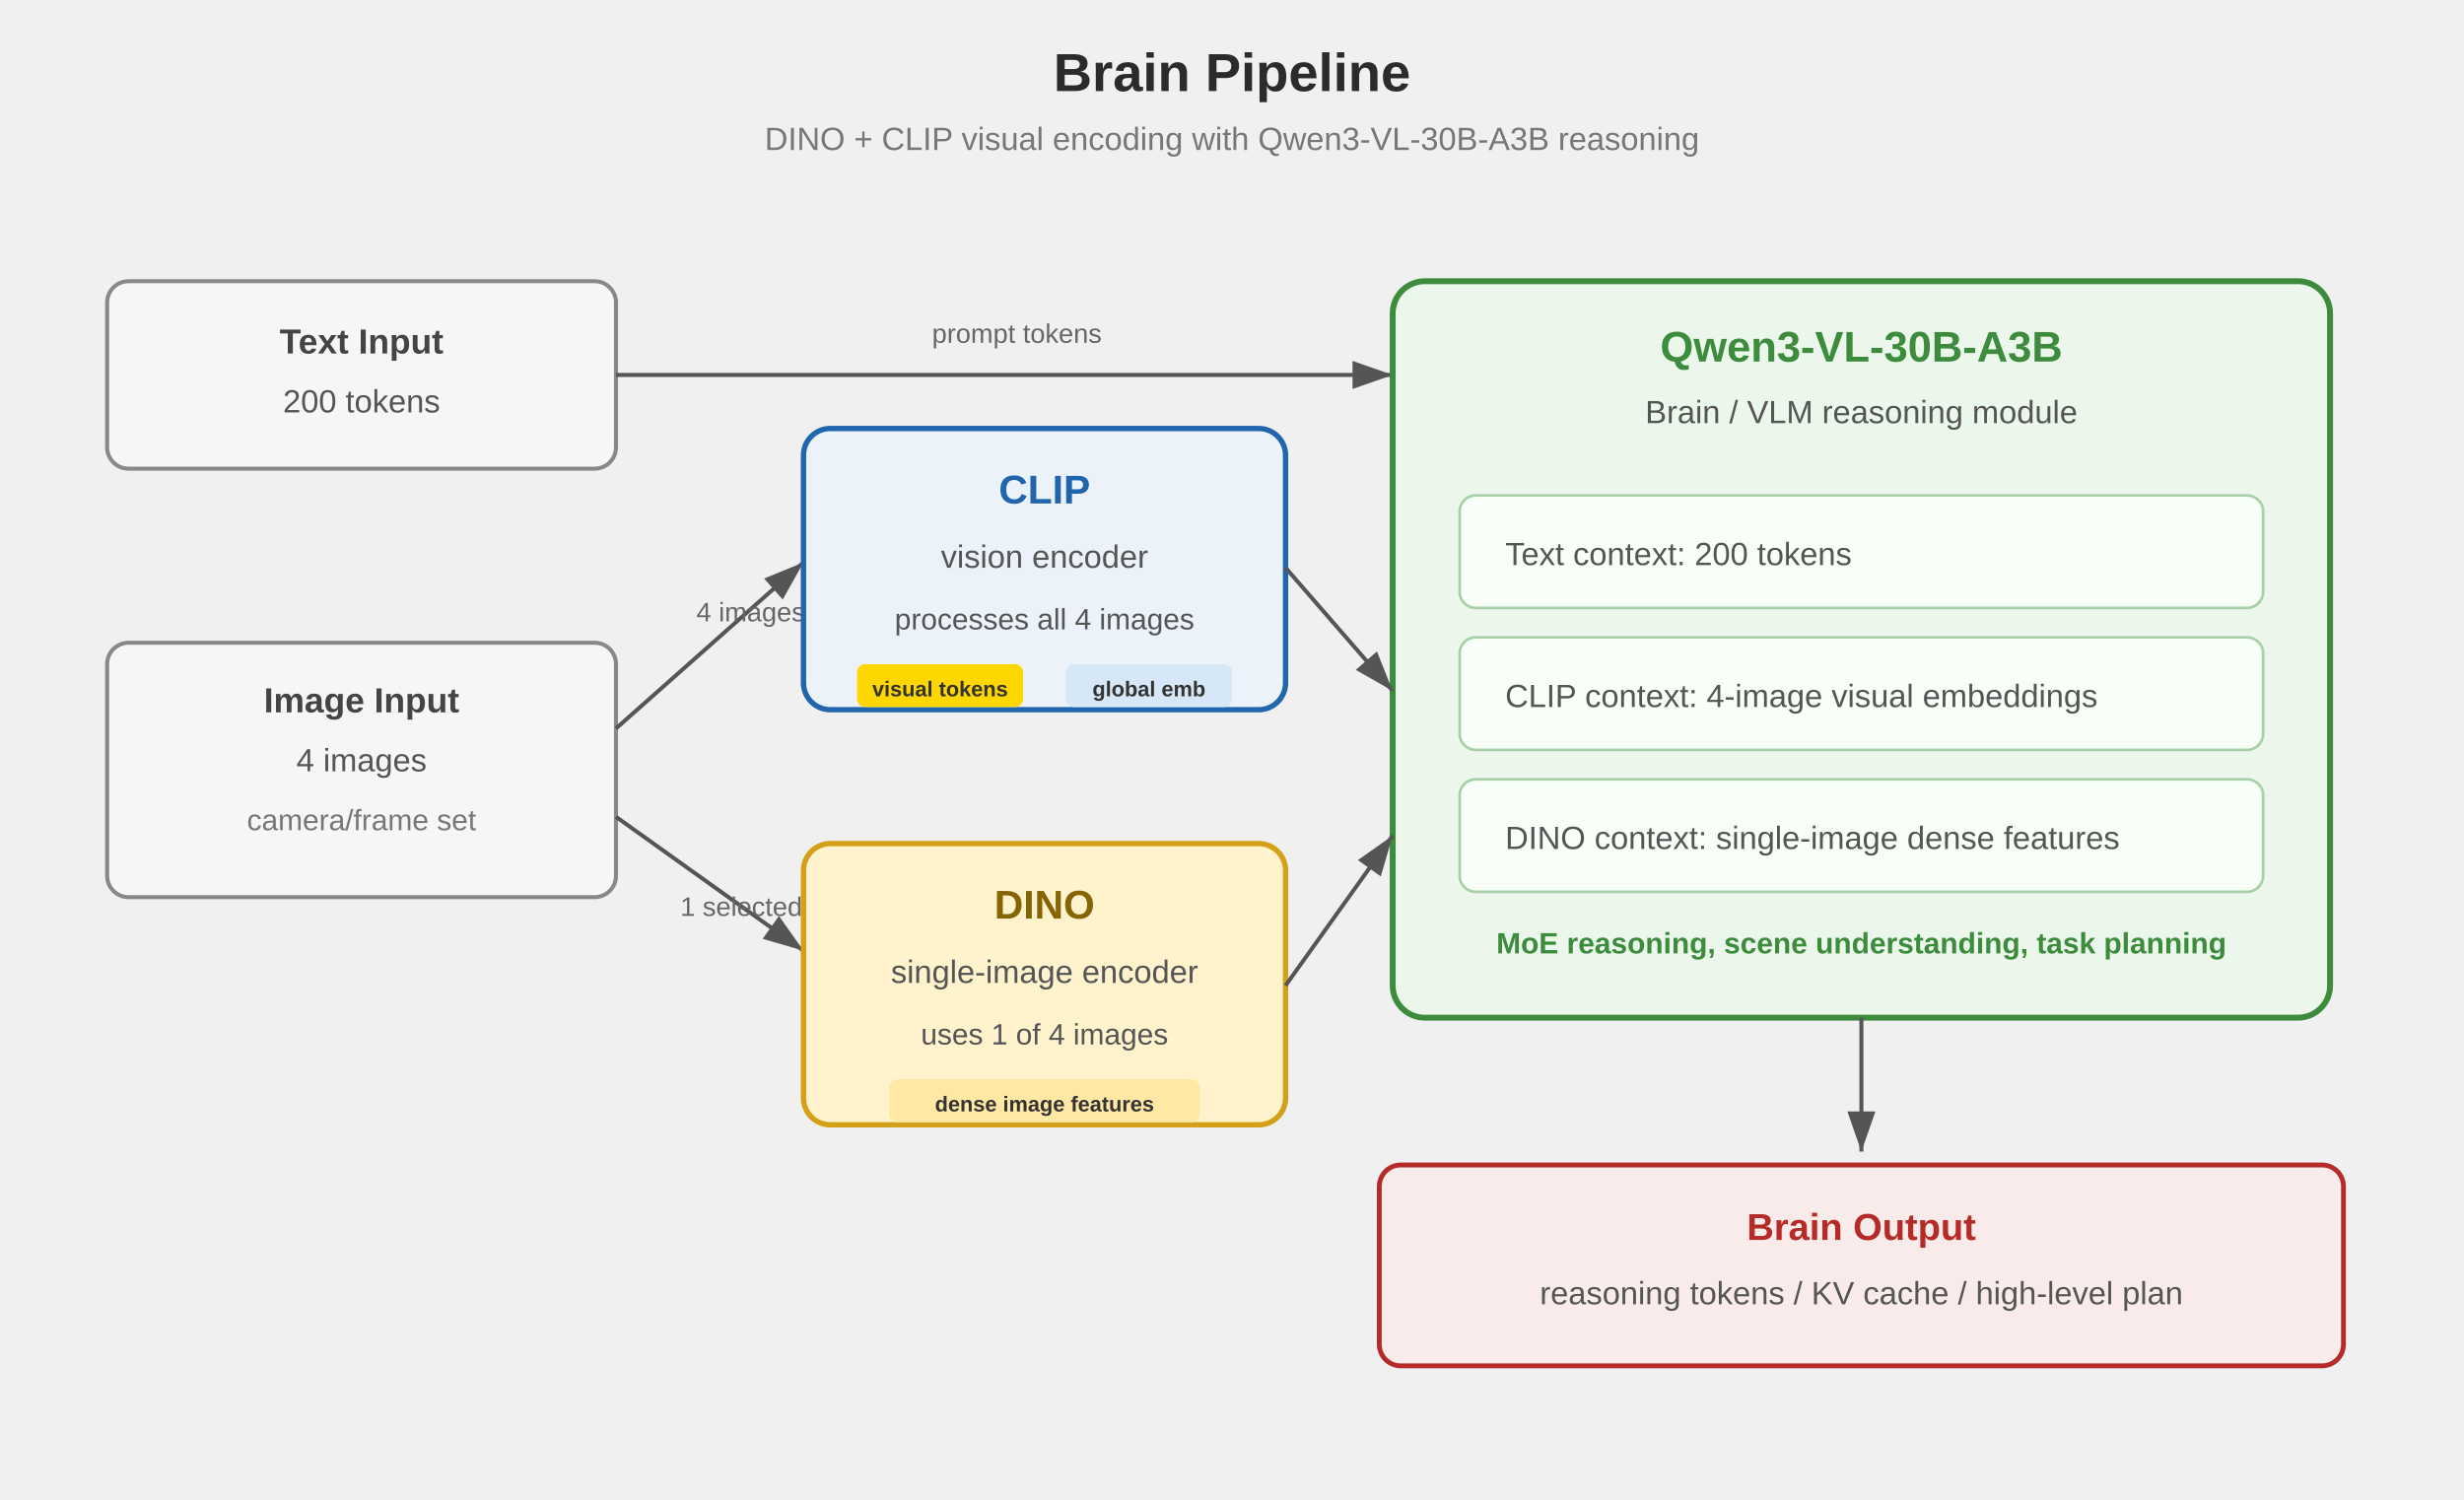
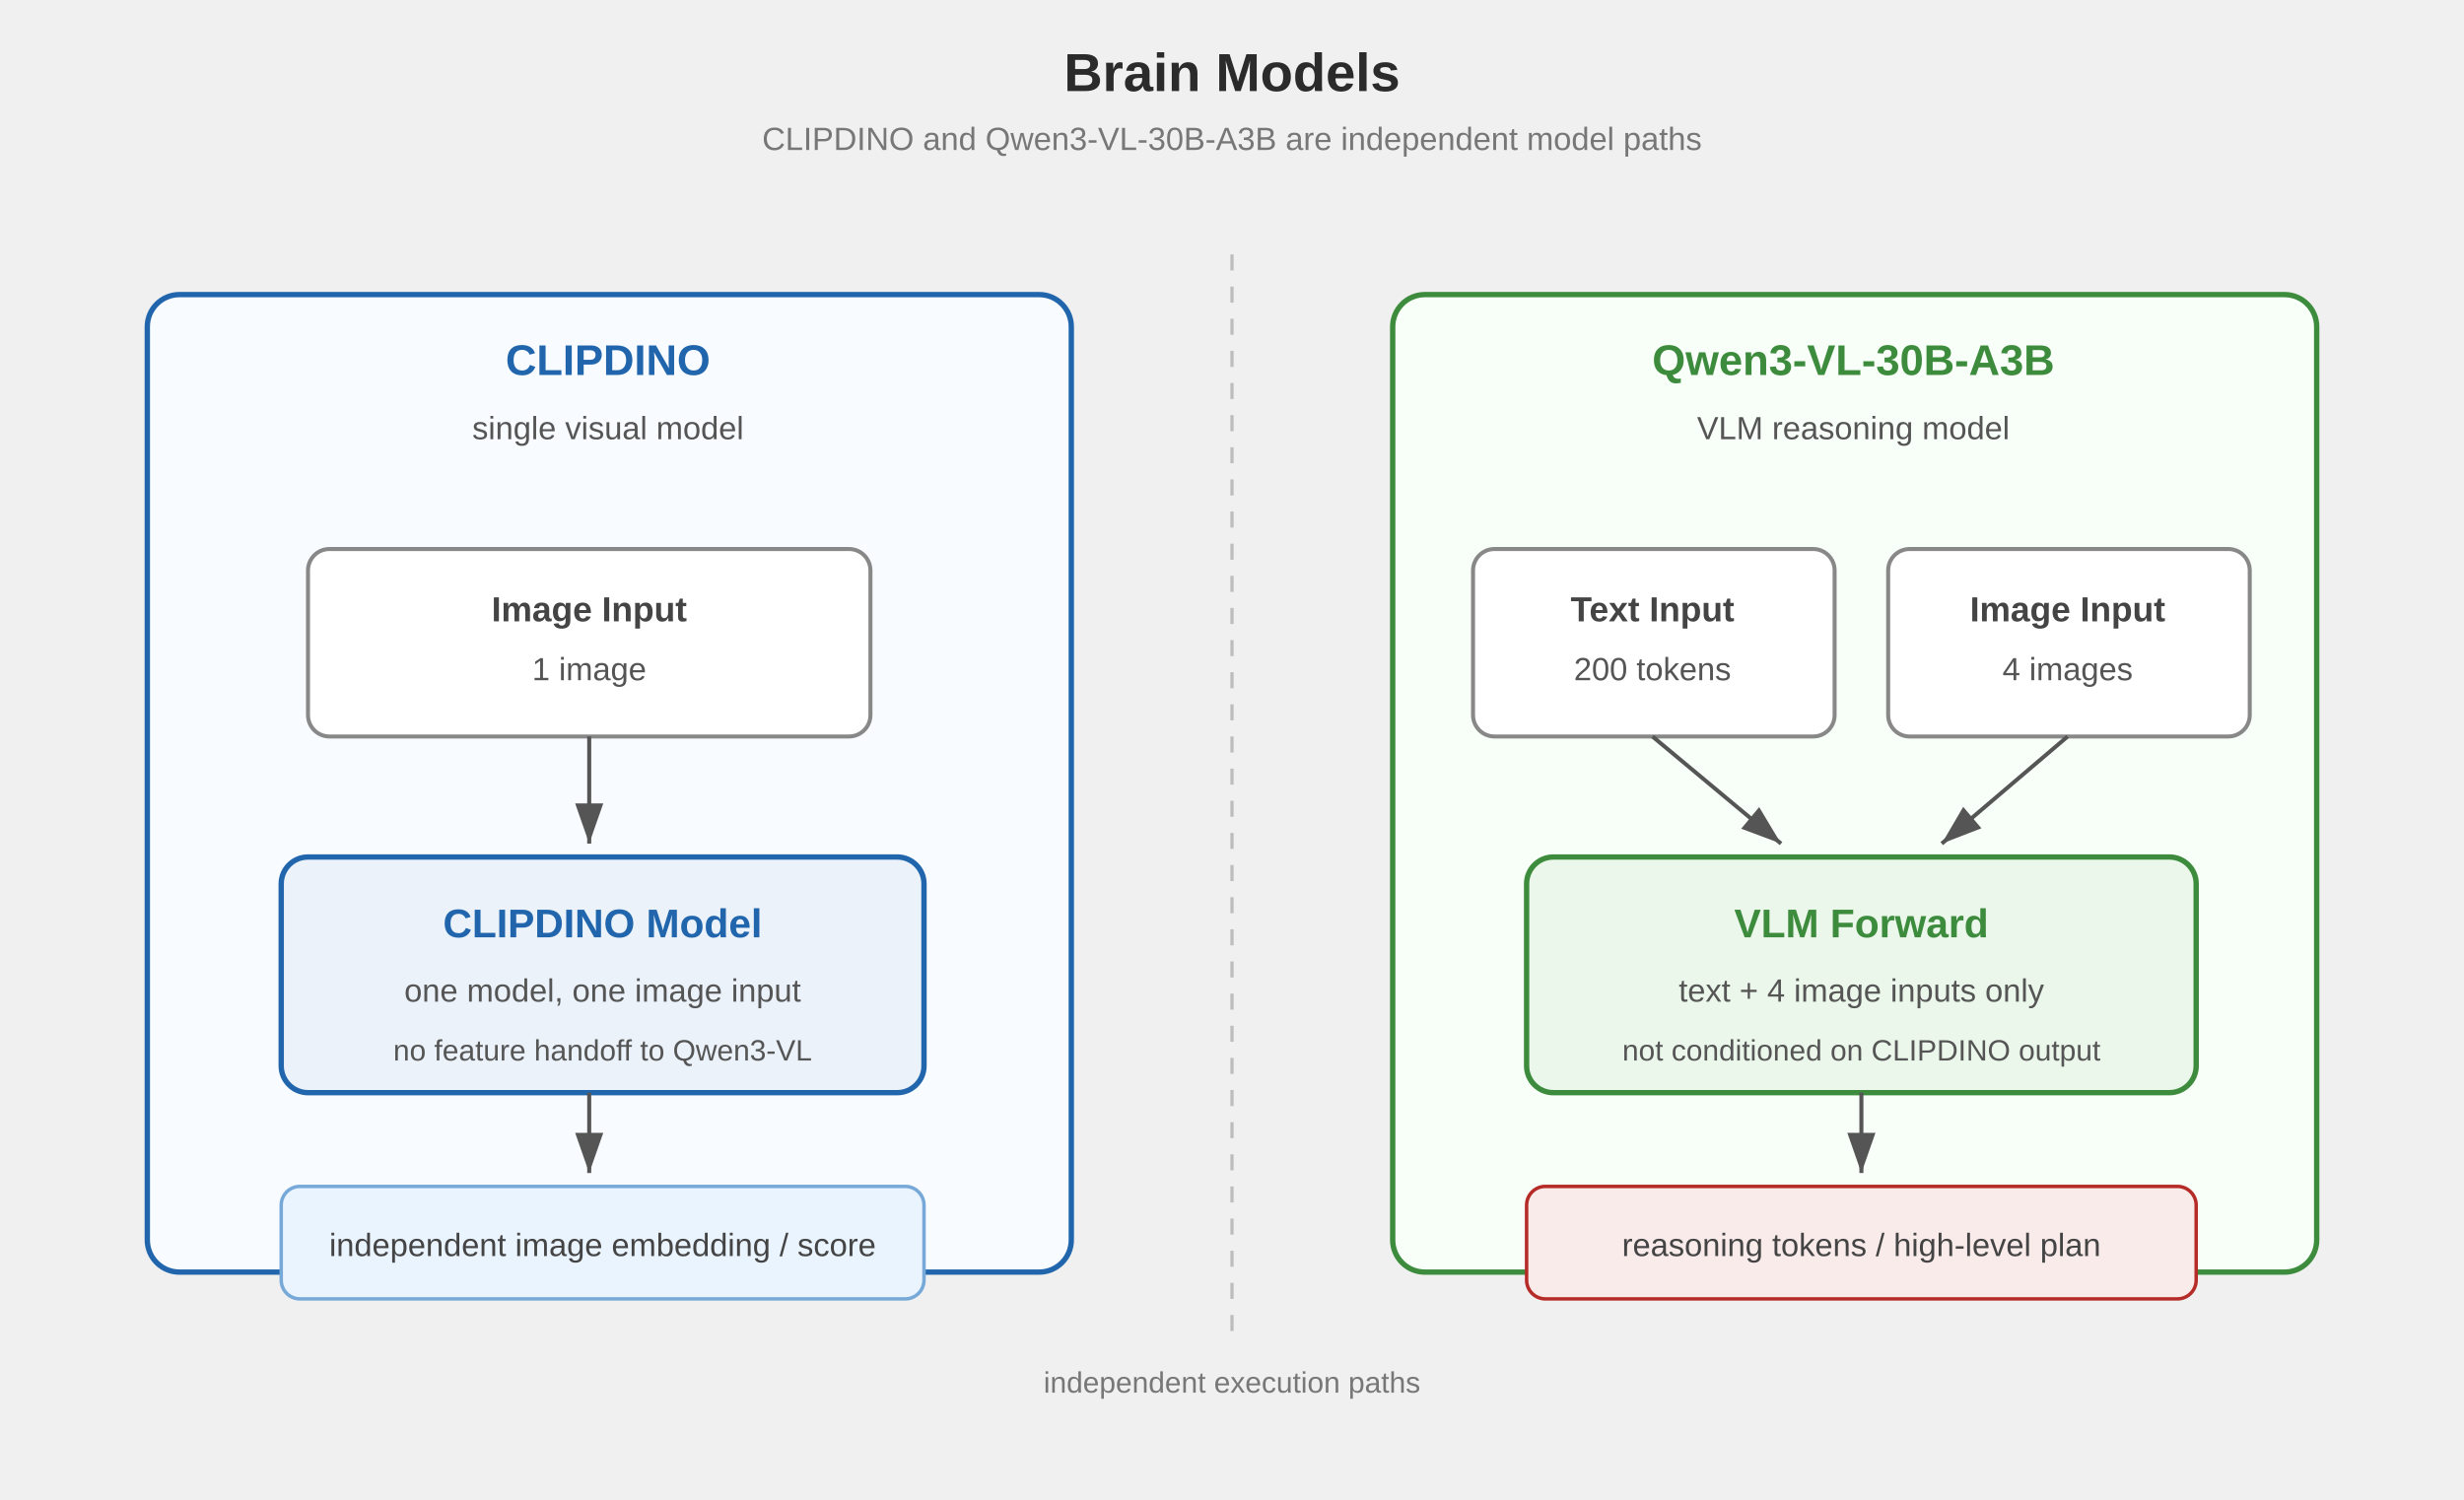
<svg xmlns="http://www.w3.org/2000/svg" viewBox="0 0 920 560" font-family="Arial, sans-serif">
  <defs>
    <marker id="arrow" markerWidth="10" markerHeight="7" refX="10" refY="3.5" orient="auto">
      <polygon points="0 0, 10 3.5, 0 7" fill="#555" />
    </marker>
  </defs>
-   <text x="460" y="34" text-anchor="middle" font-size="20" font-weight="bold" fill="#2B2B2B">Brain Pipeline</text>
-   <text x="460" y="56" text-anchor="middle" font-size="12" fill="#777">DINO + CLIP visual encoding with Qwen3-VL-30B-A3B reasoning</text>
-   <rect x="40" y="105" width="190" height="70" rx="8" fill="#F6F6F6" stroke="#888" stroke-width="1.5" />
-   <text x="135" y="132" text-anchor="middle" font-size="13" font-weight="bold" fill="#444">Text Input</text>
-   <text x="135" y="154" text-anchor="middle" font-size="12" fill="#555">200 tokens</text>
-   <rect x="40" y="240" width="190" height="95" rx="8" fill="#F6F6F6" stroke="#888" stroke-width="1.5" />
-   <text x="135" y="266" text-anchor="middle" font-size="13" font-weight="bold" fill="#444">Image Input</text>
-   <text x="135" y="288" text-anchor="middle" font-size="12" fill="#555">4 images</text>
-   <text x="135" y="310" text-anchor="middle" font-size="11" fill="#777">camera/frame set</text>
-   <line x1="230" y1="272" x2="300" y2="210" stroke="#555" stroke-width="1.5" marker-end="url(#arrow)" />
-   <line x1="230" y1="305" x2="300" y2="355" stroke="#555" stroke-width="1.5" marker-end="url(#arrow)" />
-   <text x="260" y="232" font-size="10" fill="#666">4 images</text>
-   <text x="254" y="342" font-size="10" fill="#666">1 selected image</text>
-   <line x1="230" y1="140" x2="520" y2="140" stroke="#555" stroke-width="1.5" marker-end="url(#arrow)" />
-   <text x="348" y="128" font-size="10" fill="#666">prompt tokens</text>
-   <rect x="300" y="160" width="180" height="105" rx="10" fill="#EBF2FA" stroke="#2166AC" stroke-width="2" />
-   <text x="390" y="188" text-anchor="middle" font-size="15" font-weight="bold" fill="#2166AC">CLIP</text>
-   <text x="390" y="212" text-anchor="middle" font-size="12" fill="#555">vision encoder</text>
-   <text x="390" y="235" text-anchor="middle" font-size="11" fill="#555">processes all 4 images</text>
-   <rect x="320" y="248" width="62" height="16" rx="3" fill="#FFD700" />
-   <text x="351" y="260" text-anchor="middle" font-size="8" font-weight="bold" fill="#333">visual tokens</text>
-   <rect x="398" y="248" width="62" height="16" rx="3" fill="#D6E8F7" />
-   <text x="429" y="260" text-anchor="middle" font-size="8" font-weight="bold" fill="#333">global emb</text>
-   <rect x="300" y="315" width="180" height="105" rx="10" fill="#FFF3CD" stroke="#D4A017" stroke-width="2" />
-   <text x="390" y="343" text-anchor="middle" font-size="15" font-weight="bold" fill="#856404">DINO</text>
-   <text x="390" y="367" text-anchor="middle" font-size="12" fill="#555">single-image encoder</text>
-   <text x="390" y="390" text-anchor="middle" font-size="11" fill="#555">uses 1 of 4 images</text>
-   <rect x="332" y="403" width="116" height="16" rx="3" fill="#FFE8A3" />
-   <text x="390" y="415" text-anchor="middle" font-size="8" font-weight="bold" fill="#333">dense image features</text>
-   <rect x="520" y="105" width="350" height="275" rx="12" fill="#EBF7EB" stroke="#3D8B3D" stroke-width="2.2" />
-   <text x="695" y="135" text-anchor="middle" font-size="16" font-weight="bold" fill="#3D8B3D">Qwen3-VL-30B-A3B</text>
-   <text x="695" y="158" text-anchor="middle" font-size="12" fill="#555">Brain / VLM reasoning module</text>
-   <rect x="545" y="185" width="300" height="42" rx="6" fill="#F8FFF8" stroke="#A8CFA8" stroke-width="1" />
-   <text x="562" y="211" font-size="12" fill="#555">Text context: 200 tokens</text>
-   <rect x="545" y="238" width="300" height="42" rx="6" fill="#F8FFF8" stroke="#A8CFA8" stroke-width="1" />
-   <text x="562" y="264" font-size="12" fill="#555">CLIP context: 4-image visual embeddings</text>
-   <rect x="545" y="291" width="300" height="42" rx="6" fill="#F8FFF8" stroke="#A8CFA8" stroke-width="1" />
-   <text x="562" y="317" font-size="12" fill="#555">DINO context: single-image dense features</text>
-   <text x="695" y="356" text-anchor="middle" font-size="11" font-weight="bold" fill="#3D8B3D">MoE reasoning, scene understanding, task planning</text>
-   <line x1="480" y1="212" x2="520" y2="258" stroke="#555" stroke-width="1.5" marker-end="url(#arrow)" />
-   <line x1="480" y1="368" x2="520" y2="312" stroke="#555" stroke-width="1.5" marker-end="url(#arrow)" />
-   <line x1="695" y1="380" x2="695" y2="430" stroke="#555" stroke-width="1.5" marker-end="url(#arrow)" />
-   <rect x="515" y="435" width="360" height="75" rx="8" fill="#FAEBEB" stroke="#B52B27" stroke-width="1.8" />
-   <text x="695" y="463" text-anchor="middle" font-size="14" font-weight="bold" fill="#B52B27">Brain Output</text>
-   <text x="695" y="487" text-anchor="middle" font-size="12" fill="#555">reasoning tokens / KV cache / high-level plan</text>
+   <text x="460" y="34" text-anchor="middle" font-size="20" font-weight="bold" fill="#2B2B2B">Brain Models</text>
+   <text x="460" y="56" text-anchor="middle" font-size="12" fill="#777">CLIPDINO and Qwen3-VL-30B-A3B are independent model paths</text>
+   <rect x="55" y="110" width="345" height="365" rx="12" fill="#F8FBFF" stroke="#2166AC" stroke-width="2" />
+   <text x="227" y="140" text-anchor="middle" font-size="16" font-weight="bold" fill="#2166AC">CLIPDINO</text>
+   <text x="227" y="164" text-anchor="middle" font-size="12" fill="#555">single visual model</text>
+   <rect x="115" y="205" width="210" height="70" rx="8" fill="#FFFFFF" stroke="#888" stroke-width="1.5" />
+   <text x="220" y="232" text-anchor="middle" font-size="13" font-weight="bold" fill="#444">Image Input</text>
+   <text x="220" y="254" text-anchor="middle" font-size="12" fill="#555">1 image</text>
+   <line x1="220" y1="275" x2="220" y2="315" stroke="#555" stroke-width="1.5" marker-end="url(#arrow)" />
+   <rect x="105" y="320" width="240" height="88" rx="10" fill="#EBF2FA" stroke="#2166AC" stroke-width="2" />
+   <text x="225" y="350" text-anchor="middle" font-size="15" font-weight="bold" fill="#2166AC">CLIPDINO Model</text>
+   <text x="225" y="374" text-anchor="middle" font-size="12" fill="#555">one model, one image input</text>
+   <text x="225" y="396" text-anchor="middle" font-size="11" fill="#555">no feature handoff to Qwen3-VL</text>
+   <line x1="220" y1="408" x2="220" y2="438" stroke="#555" stroke-width="1.5" marker-end="url(#arrow)" />
+   <rect x="105" y="443" width="240" height="42" rx="7" fill="#EAF4FF" stroke="#77A9D8" stroke-width="1.3" />
+   <text x="225" y="469" text-anchor="middle" font-size="12" fill="#444">independent image embedding / score</text>
+   <line x1="460" y1="95" x2="460" y2="500" stroke="#BDBDBD" stroke-width="1.2" stroke-dasharray="6 6" />
+   <text x="460" y="520" text-anchor="middle" font-size="11" fill="#777">independent execution paths</text>
+   <rect x="520" y="110" width="345" height="365" rx="12" fill="#F8FFF8" stroke="#3D8B3D" stroke-width="2" />
+   <text x="692" y="140" text-anchor="middle" font-size="16" font-weight="bold" fill="#3D8B3D">Qwen3-VL-30B-A3B</text>
+   <text x="692" y="164" text-anchor="middle" font-size="12" fill="#555">VLM reasoning model</text>
+   <rect x="550" y="205" width="135" height="70" rx="8" fill="#FFFFFF" stroke="#888" stroke-width="1.5" />
+   <text x="617" y="232" text-anchor="middle" font-size="13" font-weight="bold" fill="#444">Text Input</text>
+   <text x="617" y="254" text-anchor="middle" font-size="12" fill="#555">200 tokens</text>
+   <rect x="705" y="205" width="135" height="70" rx="8" fill="#FFFFFF" stroke="#888" stroke-width="1.5" />
+   <text x="772" y="232" text-anchor="middle" font-size="13" font-weight="bold" fill="#444">Image Input</text>
+   <text x="772" y="254" text-anchor="middle" font-size="12" fill="#555">4 images</text>
+   <line x1="617" y1="275" x2="665" y2="315" stroke="#555" stroke-width="1.5" marker-end="url(#arrow)" />
+   <line x1="772" y1="275" x2="725" y2="315" stroke="#555" stroke-width="1.5" marker-end="url(#arrow)" />
+   <rect x="570" y="320" width="250" height="88" rx="10" fill="#EBF7EB" stroke="#3D8B3D" stroke-width="2" />
+   <text x="695" y="350" text-anchor="middle" font-size="15" font-weight="bold" fill="#3D8B3D">VLM Forward</text>
+   <text x="695" y="374" text-anchor="middle" font-size="12" fill="#555">text + 4 image inputs only</text>
+   <text x="695" y="396" text-anchor="middle" font-size="11" fill="#555">not conditioned on CLIPDINO output</text>
+   <line x1="695" y1="408" x2="695" y2="438" stroke="#555" stroke-width="1.5" marker-end="url(#arrow)" />
+   <rect x="570" y="443" width="250" height="42" rx="7" fill="#FAEBEB" stroke="#B52B27" stroke-width="1.3" />
+   <text x="695" y="469" text-anchor="middle" font-size="12" fill="#444">reasoning tokens / high-level plan</text>
</svg>
